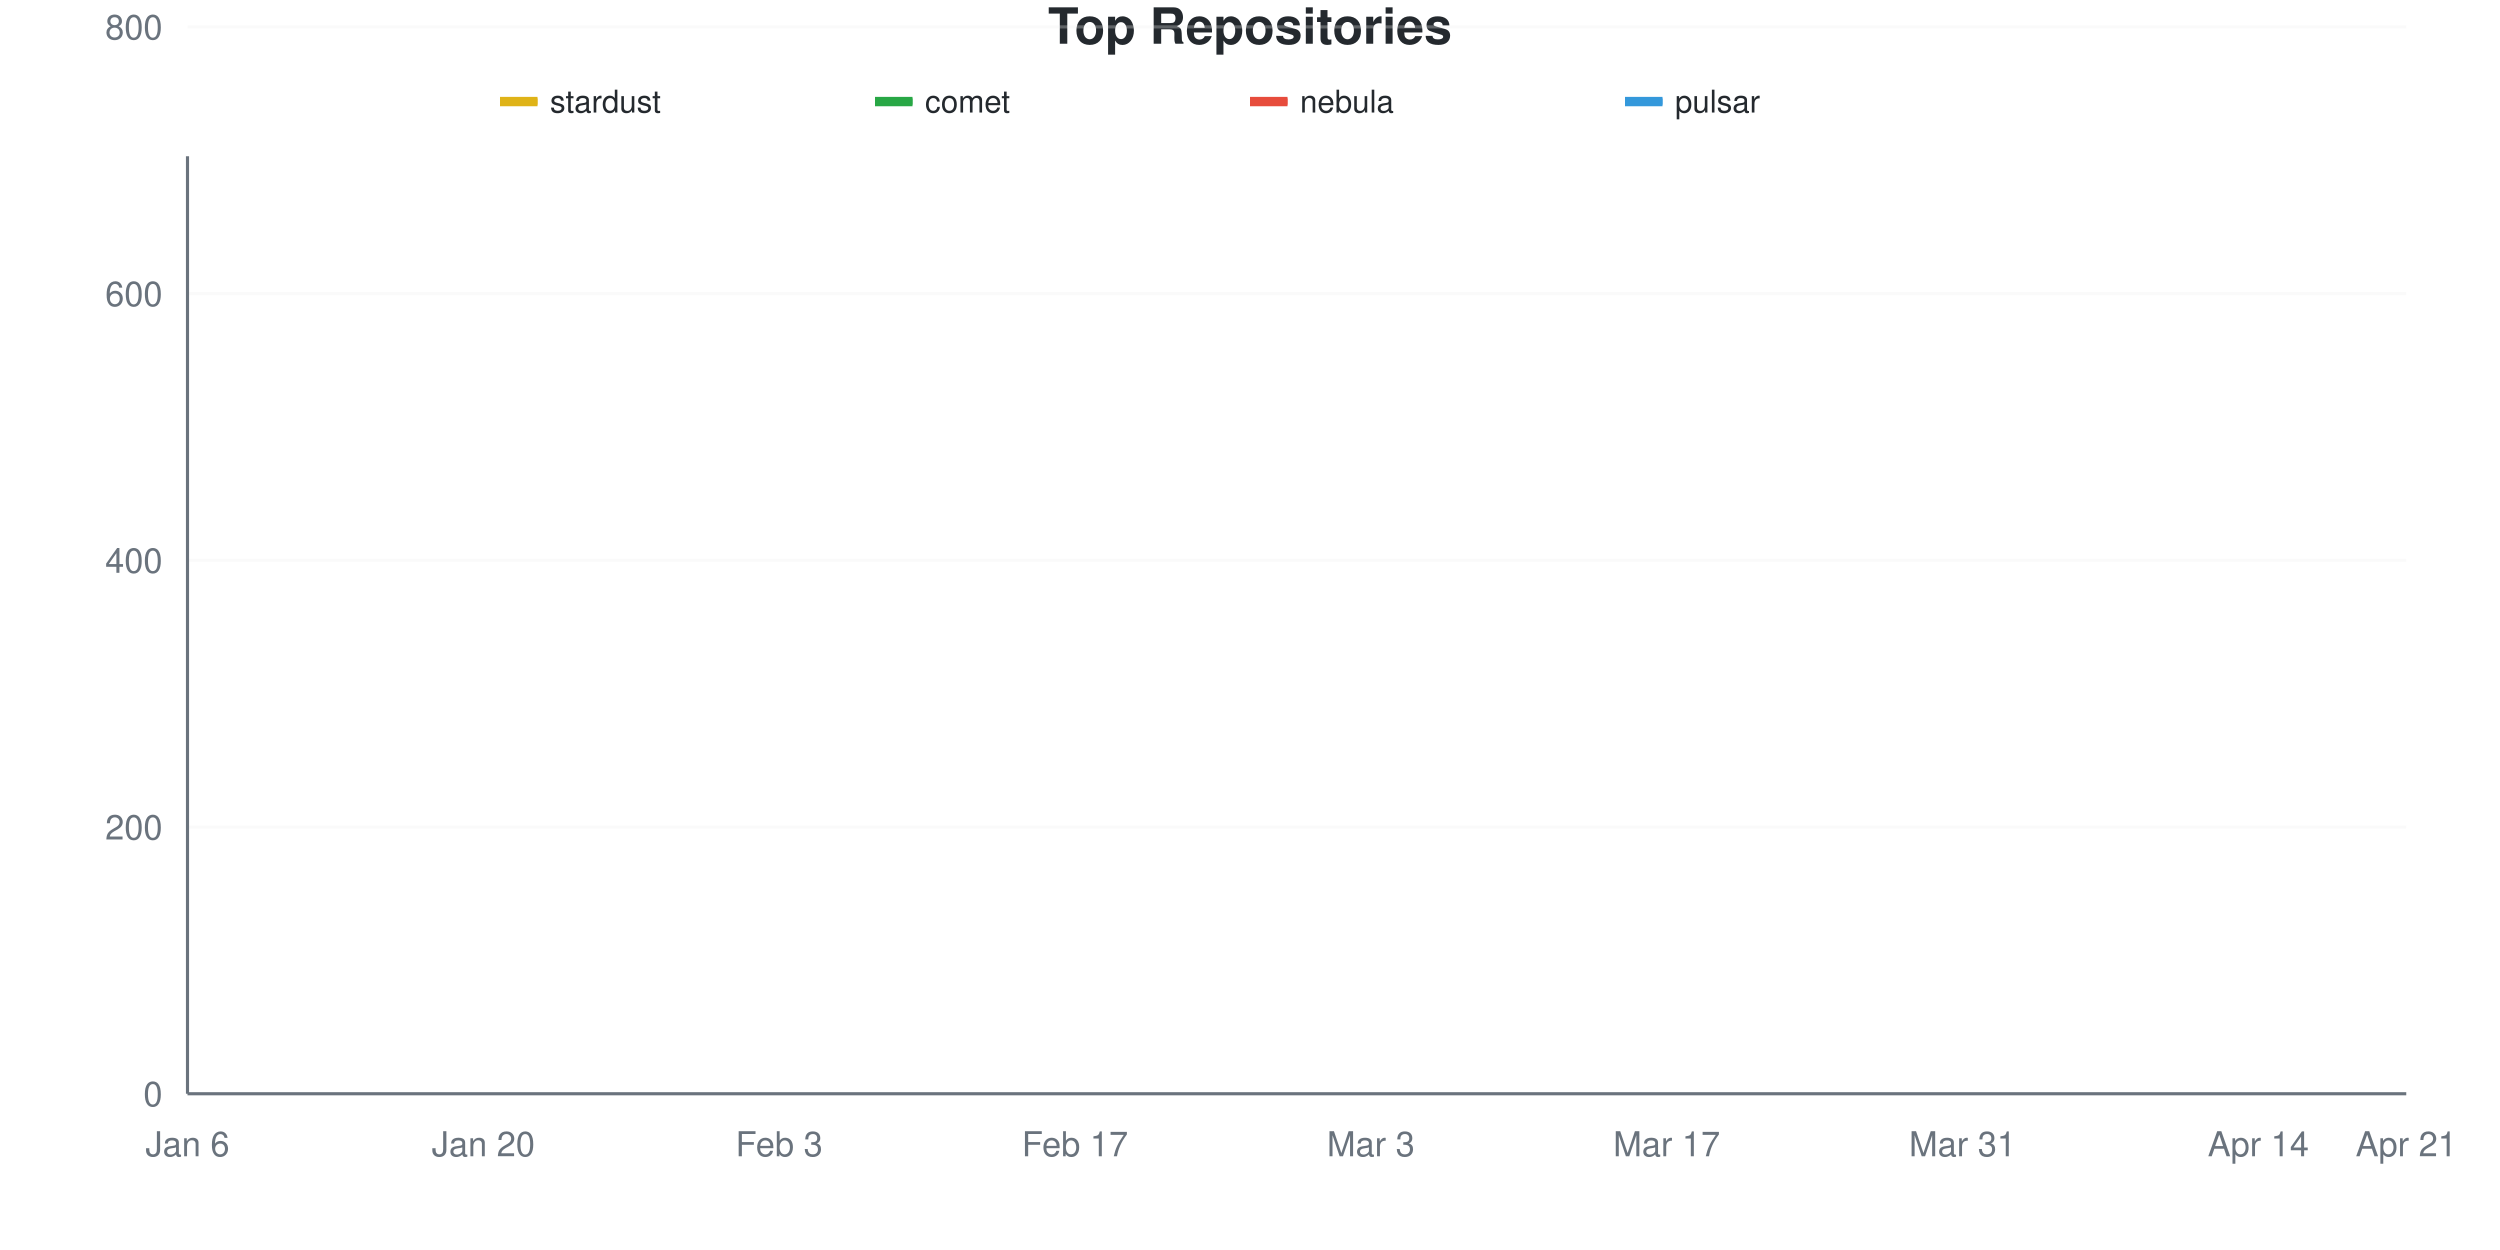
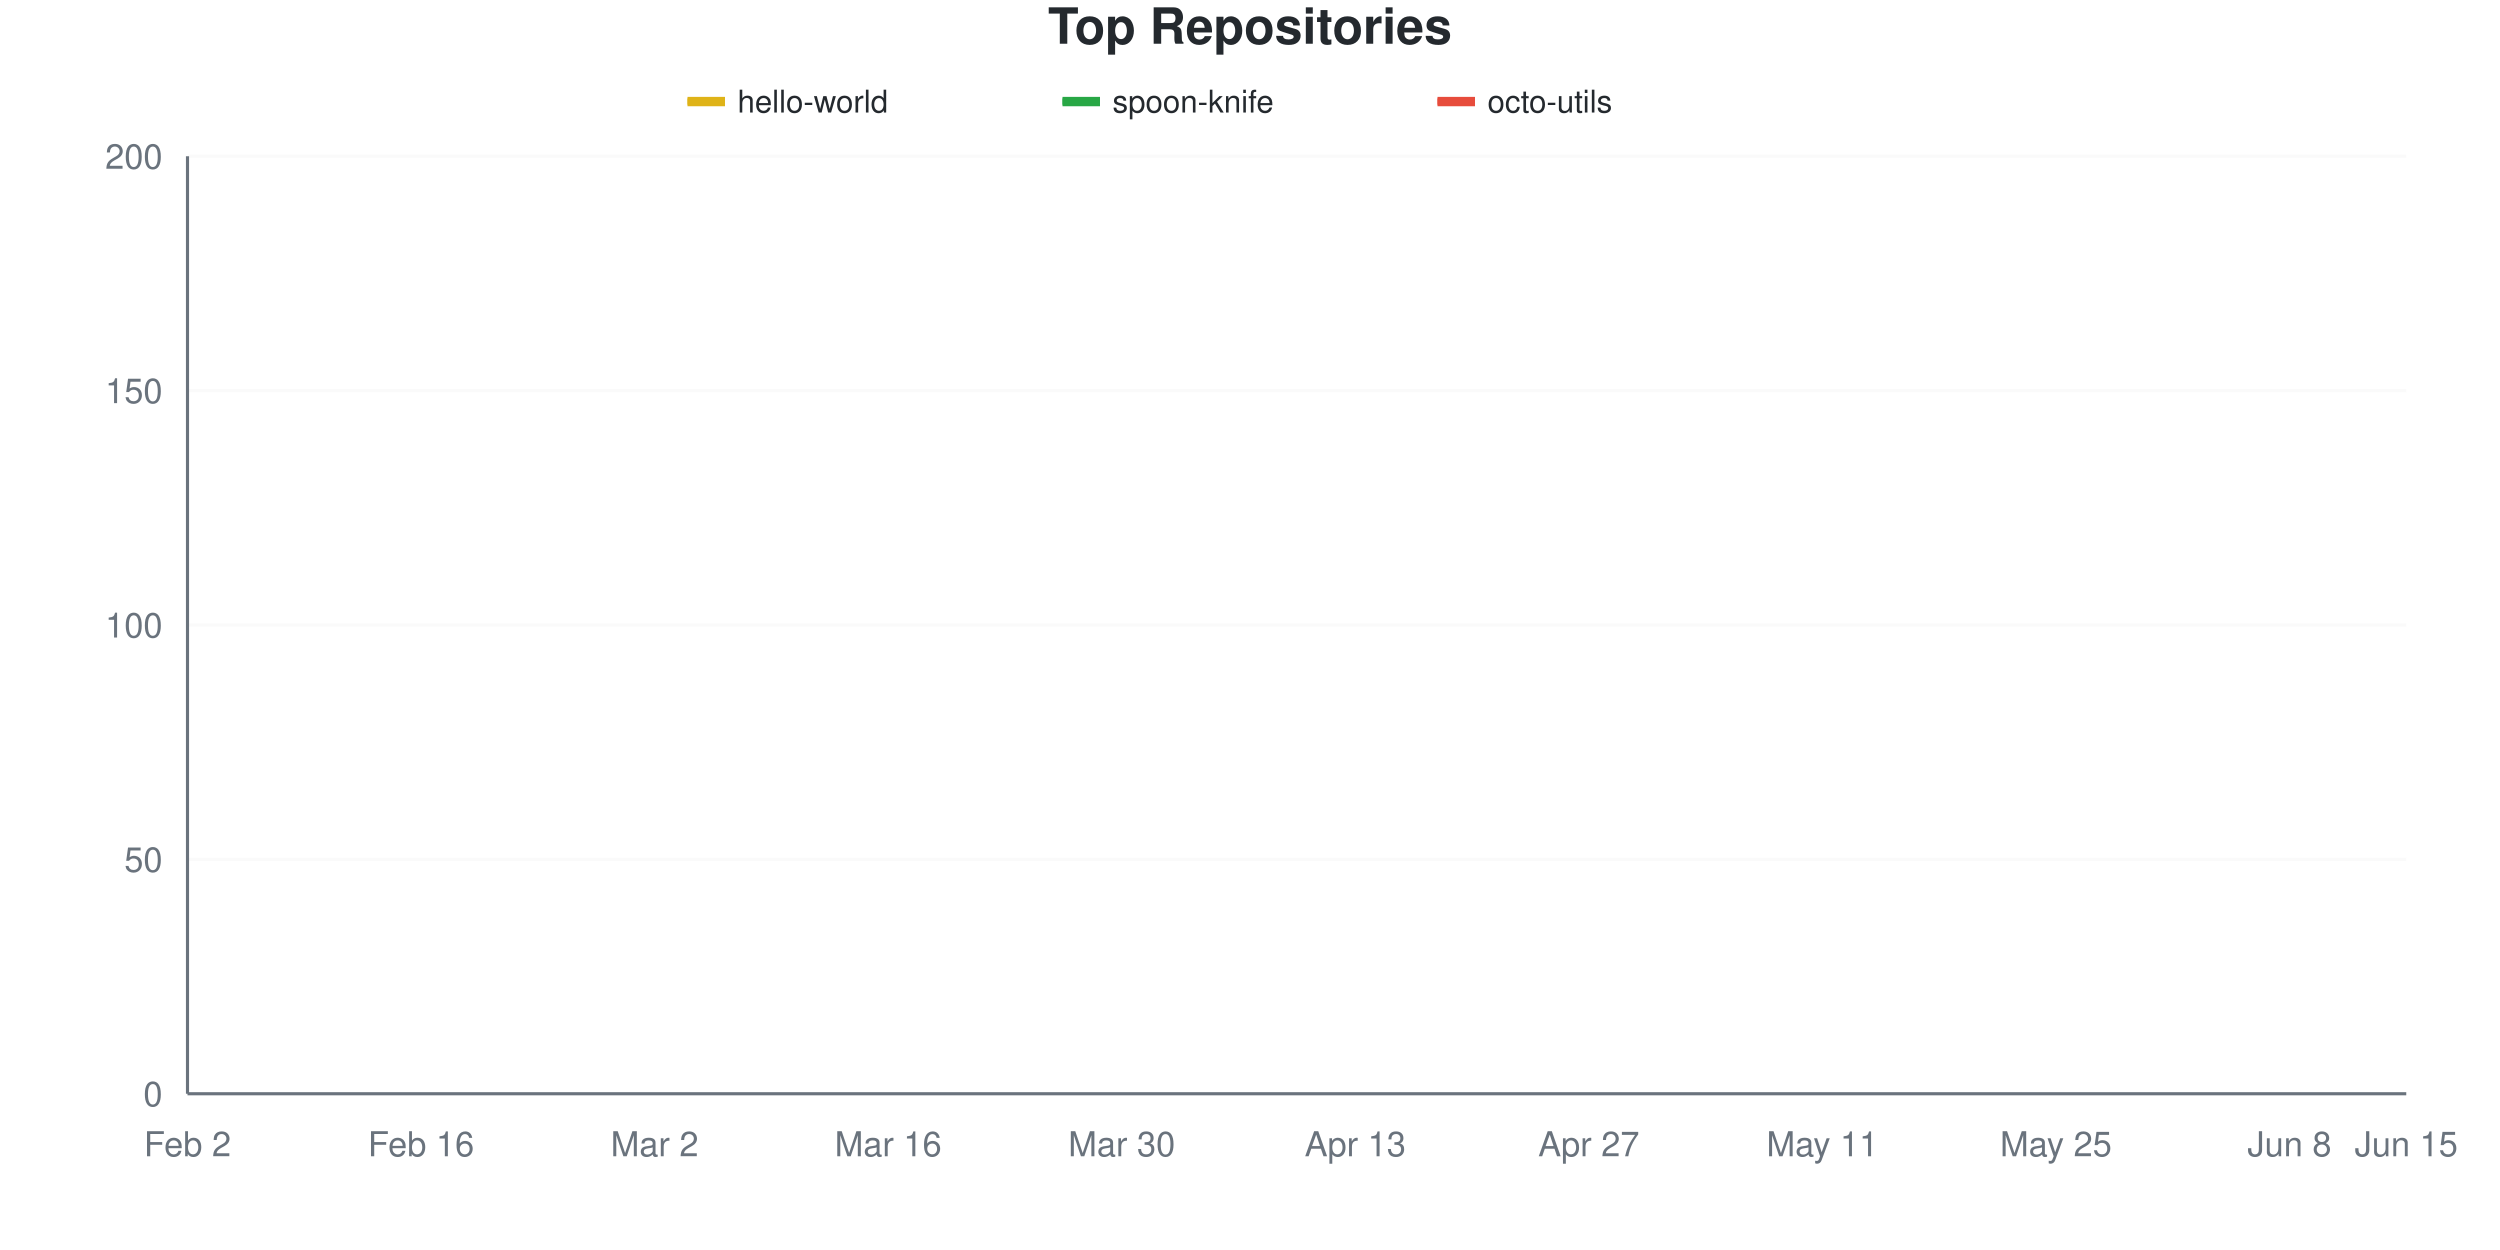
<svg xmlns="http://www.w3.org/2000/svg" viewBox="0 0 800 400" width="800" height="400">
  <style>
    @keyframes drawLine {
      to { stroke-dashoffset: 0; }
    }
    @keyframes fadeInPoint {
      from { opacity: 0; }
      to { opacity: 1; }
    }
    .data-line-0 {
-       stroke-dasharray: 1129;
-       stroke-dashoffset: 1129;
+       stroke-dasharray: 1135;
+       stroke-dashoffset: 1135;
      animation: drawLine 2s ease-out forwards;
    }
    .data-line-1 {
-       stroke-dasharray: 1085;
-       stroke-dashoffset: 1085;
+       stroke-dasharray: 1092;
+       stroke-dashoffset: 1092;
      animation: drawLine 2s ease-out forwards;
    }
    .data-line-2 {
-       stroke-dasharray: 1072;
-       stroke-dashoffset: 1072;
-       animation: drawLine 2s ease-out forwards;
-     }
-     .data-line-3 {
-       stroke-dasharray: 1067;
-       stroke-dashoffset: 1067;
+       stroke-dasharray: 1075;
+       stroke-dashoffset: 1075;
      animation: drawLine 2s ease-out forwards;
    }
    .data-point {
      opacity: 0;
      animation: fadeInPoint 0.5s ease-out forwards;
    }
    .chart-bg { fill: #fff; }
    .chart-text { fill: #24292e; }
    .chart-muted { fill: #6a737d; }
    .chart-grid { stroke: #eee; }
    .chart-axis { stroke: #6a737d; }
    @media (prefers-color-scheme: dark) {
      .chart-bg { fill: #0d1117; }
      .chart-text { fill: #e6edf3; }
      .chart-muted { fill: #8b949e; }
      .chart-grid { stroke: #21262d; }
      .chart-axis { stroke: #8b949e; }
    }
  </style>
  <rect width="800" height="400" class="chart-bg" />
  <text x="400" y="14" text-anchor="middle" class="chart-text" font-size="16" font-weight="bold" font-family="-apple-system, BlinkMacSystemFont, 'Segoe UI', Helvetica, Arial, sans-serif">Top Repositories</text>
  <g class="legend">
-     <rect x="160" y="31" width="12" height="3" fill="#dfb317" />
-     <line x1="160" y1="32.5" x2="172" y2="32.5" stroke="#dfb317" stroke-width="2" />
-     <text x="176" y="36" class="chart-text" font-size="10" font-family="-apple-system, BlinkMacSystemFont, 'Segoe UI', Helvetica, Arial, sans-serif">stardust</text>
-     <rect x="280" y="31" width="12" height="3" fill="#28a745" />
-     <line x1="280" y1="32.5" x2="292" y2="32.5" stroke="#28a745" stroke-width="2" />
-     <text x="296" y="36" class="chart-text" font-size="10" font-family="-apple-system, BlinkMacSystemFont, 'Segoe UI', Helvetica, Arial, sans-serif">comet</text>
-     <rect x="400" y="31" width="12" height="3" fill="#e74c3c" />
-     <line x1="400" y1="32.5" x2="412" y2="32.5" stroke="#e74c3c" stroke-width="2" />
-     <text x="416" y="36" class="chart-text" font-size="10" font-family="-apple-system, BlinkMacSystemFont, 'Segoe UI', Helvetica, Arial, sans-serif">nebula</text>
-     <rect x="520" y="31" width="12" height="3" fill="#3498db" />
-     <line x1="520" y1="32.5" x2="532" y2="32.5" stroke="#3498db" stroke-width="2" />
-     <text x="536" y="36" class="chart-text" font-size="10" font-family="-apple-system, BlinkMacSystemFont, 'Segoe UI', Helvetica, Arial, sans-serif">pulsar</text>
+     <rect x="220" y="31" width="12" height="3" fill="#dfb317" />
+     <line x1="220" y1="32.5" x2="232" y2="32.5" stroke="#dfb317" stroke-width="2" />
+     <text x="236" y="36" class="chart-text" font-size="10" font-family="-apple-system, BlinkMacSystemFont, 'Segoe UI', Helvetica, Arial, sans-serif">hello-world</text>
+     <rect x="340" y="31" width="12" height="3" fill="#28a745" />
+     <line x1="340" y1="32.5" x2="352" y2="32.5" stroke="#28a745" stroke-width="2" />
+     <text x="356" y="36" class="chart-text" font-size="10" font-family="-apple-system, BlinkMacSystemFont, 'Segoe UI', Helvetica, Arial, sans-serif">spoon-knife</text>
+     <rect x="460" y="31" width="12" height="3" fill="#e74c3c" />
+     <line x1="460" y1="32.5" x2="472" y2="32.5" stroke="#e74c3c" stroke-width="2" />
+     <text x="476" y="36" class="chart-text" font-size="10" font-family="-apple-system, BlinkMacSystemFont, 'Segoe UI', Helvetica, Arial, sans-serif">octo-utils</text>
  </g>
  <g class="grid">
    <line x1="60" y1="350" x2="770" y2="350" class="chart-grid" stroke-opacity="0.3" />
    <text x="52" y="354" text-anchor="end" class="chart-muted" font-size="11" font-family="-apple-system, BlinkMacSystemFont, 'Segoe UI', Helvetica, Arial, sans-serif">0</text>
-     <line x1="60" y1="264.651" x2="770" y2="264.651" class="chart-grid" stroke-opacity="0.3" />
-     <text x="52" y="268.651" text-anchor="end" class="chart-muted" font-size="11" font-family="-apple-system, BlinkMacSystemFont, 'Segoe UI', Helvetica, Arial, sans-serif">200</text>
-     <line x1="60" y1="179.303" x2="770" y2="179.303" class="chart-grid" stroke-opacity="0.3" />
-     <text x="52" y="183.303" text-anchor="end" class="chart-muted" font-size="11" font-family="-apple-system, BlinkMacSystemFont, 'Segoe UI', Helvetica, Arial, sans-serif">400</text>
-     <line x1="60" y1="93.954" x2="770" y2="93.954" class="chart-grid" stroke-opacity="0.3" />
-     <text x="52" y="97.954" text-anchor="end" class="chart-muted" font-size="11" font-family="-apple-system, BlinkMacSystemFont, 'Segoe UI', Helvetica, Arial, sans-serif">600</text>
-     <line x1="60" y1="8.606" x2="770" y2="8.606" class="chart-grid" stroke-opacity="0.3" />
-     <text x="52" y="12.606" text-anchor="end" class="chart-muted" font-size="11" font-family="-apple-system, BlinkMacSystemFont, 'Segoe UI', Helvetica, Arial, sans-serif">800</text>
+     <line x1="60" y1="275" x2="770" y2="275" class="chart-grid" stroke-opacity="0.3" />
+     <text x="52" y="279" text-anchor="end" class="chart-muted" font-size="11" font-family="-apple-system, BlinkMacSystemFont, 'Segoe UI', Helvetica, Arial, sans-serif">50</text>
+     <line x1="60" y1="200" x2="770" y2="200" class="chart-grid" stroke-opacity="0.3" />
+     <text x="52" y="204" text-anchor="end" class="chart-muted" font-size="11" font-family="-apple-system, BlinkMacSystemFont, 'Segoe UI', Helvetica, Arial, sans-serif">100</text>
+     <line x1="60" y1="125" x2="770" y2="125" class="chart-grid" stroke-opacity="0.3" />
+     <text x="52" y="129" text-anchor="end" class="chart-muted" font-size="11" font-family="-apple-system, BlinkMacSystemFont, 'Segoe UI', Helvetica, Arial, sans-serif">150</text>
+     <line x1="60" y1="50" x2="770" y2="50" class="chart-grid" stroke-opacity="0.3" />
+     <text x="52" y="54" text-anchor="end" class="chart-muted" font-size="11" font-family="-apple-system, BlinkMacSystemFont, 'Segoe UI', Helvetica, Arial, sans-serif">200</text>
  </g>
  <g class="milestones">
    
  </g>
  <g class="x-axis">
-     <text x="60" y="370" text-anchor="middle" class="chart-muted" font-size="11" font-family="-apple-system, BlinkMacSystemFont, 'Segoe UI', Helvetica, Arial, sans-serif">Jan 6</text>
-     <text x="154.667" y="370" text-anchor="middle" class="chart-muted" font-size="11" font-family="-apple-system, BlinkMacSystemFont, 'Segoe UI', Helvetica, Arial, sans-serif">Jan 20</text>
-     <text x="249.333" y="370" text-anchor="middle" class="chart-muted" font-size="11" font-family="-apple-system, BlinkMacSystemFont, 'Segoe UI', Helvetica, Arial, sans-serif">Feb 3</text>
-     <text x="344" y="370" text-anchor="middle" class="chart-muted" font-size="11" font-family="-apple-system, BlinkMacSystemFont, 'Segoe UI', Helvetica, Arial, sans-serif">Feb 17</text>
-     <text x="438.667" y="370" text-anchor="middle" class="chart-muted" font-size="11" font-family="-apple-system, BlinkMacSystemFont, 'Segoe UI', Helvetica, Arial, sans-serif">Mar 3</text>
-     <text x="533.333" y="370" text-anchor="middle" class="chart-muted" font-size="11" font-family="-apple-system, BlinkMacSystemFont, 'Segoe UI', Helvetica, Arial, sans-serif">Mar 17</text>
-     <text x="628" y="370" text-anchor="middle" class="chart-muted" font-size="11" font-family="-apple-system, BlinkMacSystemFont, 'Segoe UI', Helvetica, Arial, sans-serif">Mar 31</text>
-     <text x="722.667" y="370" text-anchor="middle" class="chart-muted" font-size="11" font-family="-apple-system, BlinkMacSystemFont, 'Segoe UI', Helvetica, Arial, sans-serif">Apr 14</text>
-     <text x="770" y="370" text-anchor="middle" class="chart-muted" font-size="11" font-family="-apple-system, BlinkMacSystemFont, 'Segoe UI', Helvetica, Arial, sans-serif">Apr 21</text>
+     <text x="60" y="370" text-anchor="middle" class="chart-muted" font-size="11" font-family="-apple-system, BlinkMacSystemFont, 'Segoe UI', Helvetica, Arial, sans-serif">Feb 2</text>
+     <text x="134.737" y="370" text-anchor="middle" class="chart-muted" font-size="11" font-family="-apple-system, BlinkMacSystemFont, 'Segoe UI', Helvetica, Arial, sans-serif">Feb 16</text>
+     <text x="209.474" y="370" text-anchor="middle" class="chart-muted" font-size="11" font-family="-apple-system, BlinkMacSystemFont, 'Segoe UI', Helvetica, Arial, sans-serif">Mar 2</text>
+     <text x="284.211" y="370" text-anchor="middle" class="chart-muted" font-size="11" font-family="-apple-system, BlinkMacSystemFont, 'Segoe UI', Helvetica, Arial, sans-serif">Mar 16</text>
+     <text x="358.947" y="370" text-anchor="middle" class="chart-muted" font-size="11" font-family="-apple-system, BlinkMacSystemFont, 'Segoe UI', Helvetica, Arial, sans-serif">Mar 30</text>
+     <text x="433.684" y="370" text-anchor="middle" class="chart-muted" font-size="11" font-family="-apple-system, BlinkMacSystemFont, 'Segoe UI', Helvetica, Arial, sans-serif">Apr 13</text>
+     <text x="508.421" y="370" text-anchor="middle" class="chart-muted" font-size="11" font-family="-apple-system, BlinkMacSystemFont, 'Segoe UI', Helvetica, Arial, sans-serif">Apr 27</text>
+     <text x="583.158" y="370" text-anchor="middle" class="chart-muted" font-size="11" font-family="-apple-system, BlinkMacSystemFont, 'Segoe UI', Helvetica, Arial, sans-serif">May 11</text>
+     <text x="657.895" y="370" text-anchor="middle" class="chart-muted" font-size="11" font-family="-apple-system, BlinkMacSystemFont, 'Segoe UI', Helvetica, Arial, sans-serif">May 25</text>
+     <text x="732.632" y="370" text-anchor="middle" class="chart-muted" font-size="11" font-family="-apple-system, BlinkMacSystemFont, 'Segoe UI', Helvetica, Arial, sans-serif">Jun 8</text>
+     <text x="770" y="370" text-anchor="middle" class="chart-muted" font-size="11" font-family="-apple-system, BlinkMacSystemFont, 'Segoe UI', Helvetica, Arial, sans-serif">Jun 15</text>
  </g>
  <line x1="60" y1="50" x2="60" y2="350" class="chart-axis" stroke-width="1" />
  <line x1="60" y1="350" x2="770" y2="350" class="chart-axis" stroke-width="1" />
-   <path d="M60,315.861 C66.311,315.121 94.711,312.191 107.333,310.313 C119.956,308.435 142.044,304.395 154.667,301.778 C167.289,299.161 189.378,293.812 202,290.683 C214.622,287.553 236.711,281.778 249.333,278.307 C261.956,274.836 284.044,268.464 296.667,264.651 C309.289,260.839 331.378,253.869 344,249.716 C356.622,245.562 378.711,237.881 391.333,233.499 C403.956,229.118 426.044,221.465 438.667,216.856 C451.289,212.248 473.378,203.77 486,198.933 C498.622,194.097 520.711,185.647 533.333,180.583 C545.956,175.519 568.044,166.245 580.667,160.953 C593.289,155.661 615.378,146.302 628,140.896 C640.622,135.491 662.711,125.989 675.333,120.413 C687.956,114.836 710.044,104.879 722.667,99.075 C735.289,93.272 763.689,79.844 770,76.885" fill="none" stroke="#dfb317" stroke-width="2.5" class="data-line-0" />
-   <path d="M60,328.663 C66.311,328.265 94.711,326.7 107.333,325.676 C119.956,324.651 142.044,322.461 154.667,320.982 C167.289,319.502 189.378,316.344 202,314.58 C214.622,312.817 236.711,309.687 249.333,307.752 C261.956,305.818 284.044,302.176 296.667,300.071 C309.289,297.966 331.378,294.239 344,291.963 C356.622,289.687 378.711,285.448 391.333,283.001 C403.956,280.555 426.044,276.174 438.667,273.613 C451.289,271.053 473.378,266.472 486,263.798 C498.622,261.124 520.711,256.344 533.333,253.556 C545.956,250.768 568.044,245.789 580.667,242.888 C593.289,239.986 615.378,234.808 628,231.792 C640.622,228.777 662.711,223.343 675.333,220.27 C687.956,217.198 710.044,211.935 722.667,208.748 C735.289,205.562 763.689,198.023 770,196.373" fill="none" stroke="#28a745" stroke-width="2.5" class="data-line-1" />
-   <path d="M60,337.198 C66.311,336.97 94.711,336.117 107.333,335.491 C119.956,334.865 142.044,333.357 154.667,332.504 C167.289,331.65 189.378,330.057 202,329.09 C214.622,328.122 236.711,326.387 249.333,325.249 C261.956,324.111 284.044,321.807 296.667,320.555 C309.289,319.303 331.378,317.169 344,315.861 C356.622,314.552 378.711,312.162 391.333,310.74 C403.956,309.317 426.044,306.671 438.667,305.192 C451.289,303.713 473.378,301.181 486,299.644 C498.622,298.108 520.711,295.32 533.333,293.67 C545.956,292.02 568.044,288.976 580.667,287.269 C593.289,285.562 615.378,282.575 628,280.868 C640.622,279.161 662.711,276.23 675.333,274.467 C687.956,272.703 710.044,269.516 722.667,267.639 C735.289,265.761 763.689,261.351 770,260.384" fill="none" stroke="#e74c3c" stroke-width="2.5" class="data-line-2" />
-   <path d="M60,344.879 C66.311,344.765 94.711,344.31 107.333,344.026 C119.956,343.741 142.044,343.144 154.667,342.745 C167.289,342.347 189.378,341.494 202,341.038 C214.622,340.583 236.711,339.844 249.333,339.331 C261.956,338.819 284.044,337.767 296.667,337.198 C309.289,336.629 331.378,335.69 344,335.064 C356.622,334.438 378.711,333.186 391.333,332.504 C403.956,331.821 426.044,330.626 438.667,329.943 C451.289,329.26 473.378,328.122 486,327.383 C498.622,326.643 520.711,325.135 533.333,324.395 C545.956,323.656 568.044,322.575 580.667,321.835 C593.289,321.095 615.378,319.701 628,318.848 C640.622,317.994 662.711,316.287 675.333,315.434 C687.956,314.58 710.044,313.3 722.667,312.447 C735.289,311.593 763.689,309.488 770,309.033" fill="none" stroke="#3498db" stroke-width="2.5" class="data-line-3" />
+   <path d="M60,338 C64.982,337.2 87.404,334.2 97.368,332 C107.333,329.8 124.772,323.7 134.737,321.5 C144.702,319.3 162.14,317.9 172.105,315.5 C182.07,313.1 199.509,306.5 209.474,303.5 C219.439,300.5 236.877,295.6 246.842,293 C256.807,290.4 274.246,286.8 284.211,284 C294.175,281.2 311.614,275.4 321.579,272 C331.544,268.6 348.982,261.5 358.947,258.5 C368.912,255.5 386.351,252.1 396.316,249.5 C406.281,246.9 423.719,242.2 433.684,239 C443.649,235.8 461.088,228.9 471.053,225.5 C481.018,222.1 498.456,216.5 508.421,213.5 C518.386,210.5 535.825,206.6 545.789,203 C555.754,199.4 573.193,191.1 583.158,186.5 C593.123,181.9 610.561,173.5 620.526,168.5 C630.491,163.5 647.93,154 657.895,149 C667.86,144 685.298,135.8 695.263,131 C705.228,126.2 722.667,118.4 732.632,113 C742.596,107.6 765.018,93.5 770,90.5" fill="none" stroke="#dfb317" stroke-width="2.5" class="data-line-0" />
+   <path d="M60,342.5 C64.982,342.1 87.404,340.5 97.368,339.5 C107.333,338.5 124.772,336.4 134.737,335 C144.702,333.6 162.14,330.6 172.105,329 C182.07,327.4 199.509,324.4 209.474,323 C219.439,321.6 236.877,320.3 246.842,318.5 C256.807,316.7 274.246,311.9 284.211,309.5 C294.175,307.1 311.614,302.9 321.579,300.5 C331.544,298.1 348.982,293.3 358.947,291.5 C368.912,289.7 386.351,288.8 396.316,287 C406.281,285.2 423.719,280.2 433.684,278 C443.649,275.8 461.088,272.7 471.053,270.5 C481.018,268.3 498.456,263.7 508.421,261.5 C518.386,259.3 535.825,256.2 545.789,254 C555.754,251.8 573.193,247.6 583.158,245 C593.123,242.4 610.561,237.5 620.526,234.5 C630.491,231.5 647.93,225.5 657.895,222.5 C667.86,219.5 685.298,214.8 695.263,212 C705.228,209.2 722.667,204.5 732.632,201.5 C742.596,198.5 765.018,191.1 770,189.5" fill="none" stroke="#28a745" stroke-width="2.5" class="data-line-1" />
+   <path d="M60,347 C64.982,346.8 87.404,346.1 97.368,345.5 C107.333,344.9 124.772,343.1 134.737,342.5 C144.702,341.9 162.14,341.8 172.105,341 C182.07,340.2 199.509,337.5 209.474,336.5 C219.439,335.5 236.877,334.3 246.842,333.5 C256.807,332.7 274.246,331.5 284.211,330.5 C294.175,329.5 311.614,327.4 321.579,326 C331.544,324.6 348.982,321.6 358.947,320 C368.912,318.4 386.351,315.4 396.316,314 C406.281,312.6 423.719,310.9 433.684,309.5 C443.649,308.1 461.088,304.9 471.053,303.5 C481.018,302.1 498.456,300.4 508.421,299 C518.386,297.6 535.825,294.4 545.789,293 C555.754,291.6 573.193,289.9 583.158,288.5 C593.123,287.1 610.561,284.1 620.526,282.5 C630.491,280.9 647.93,277.9 657.895,276.5 C667.86,275.1 685.298,273.4 695.263,272 C705.228,270.6 722.667,267.8 732.632,266 C742.596,264.2 765.018,259.5 770,258.5" fill="none" stroke="#e74c3c" stroke-width="2.5" class="data-line-2" />
  <g class="points">
-     <circle cx="60" cy="315.861" r="4" fill="#dfb317" class="data-point" style="animation-delay: 1.50s" />
-     <circle cx="107.333" cy="310.313" r="4" fill="#dfb317" class="data-point" style="animation-delay: 1.55s" />
-     <circle cx="154.667" cy="301.778" r="4" fill="#dfb317" class="data-point" style="animation-delay: 1.60s" />
-     <circle cx="202" cy="290.683" r="4" fill="#dfb317" class="data-point" style="animation-delay: 1.65s" />
-     <circle cx="249.333" cy="278.307" r="4" fill="#dfb317" class="data-point" style="animation-delay: 1.70s" />
-     <circle cx="296.667" cy="264.651" r="4" fill="#dfb317" class="data-point" style="animation-delay: 1.75s" />
-     <circle cx="344" cy="249.716" r="4" fill="#dfb317" class="data-point" style="animation-delay: 1.80s" />
-     <circle cx="391.333" cy="233.499" r="4" fill="#dfb317" class="data-point" style="animation-delay: 1.85s" />
-     <circle cx="438.667" cy="216.856" r="4" fill="#dfb317" class="data-point" style="animation-delay: 1.90s" />
-     <circle cx="486" cy="198.933" r="4" fill="#dfb317" class="data-point" style="animation-delay: 1.95s" />
-     <circle cx="533.333" cy="180.583" r="4" fill="#dfb317" class="data-point" style="animation-delay: 2.00s" />
-     <circle cx="580.667" cy="160.953" r="4" fill="#dfb317" class="data-point" style="animation-delay: 2.05s" />
-     <circle cx="628" cy="140.896" r="4" fill="#dfb317" class="data-point" style="animation-delay: 2.10s" />
-     <circle cx="675.333" cy="120.413" r="4" fill="#dfb317" class="data-point" style="animation-delay: 2.15s" />
-     <circle cx="722.667" cy="99.075" r="4" fill="#dfb317" class="data-point" style="animation-delay: 2.20s" />
-     <circle cx="770" cy="76.885" r="4" fill="#dfb317" class="data-point" style="animation-delay: 2.25s" />
-     <circle cx="60" cy="328.663" r="4" fill="#28a745" class="data-point" style="animation-delay: 1.50s" />
-     <circle cx="107.333" cy="325.676" r="4" fill="#28a745" class="data-point" style="animation-delay: 1.55s" />
-     <circle cx="154.667" cy="320.982" r="4" fill="#28a745" class="data-point" style="animation-delay: 1.60s" />
-     <circle cx="202" cy="314.58" r="4" fill="#28a745" class="data-point" style="animation-delay: 1.65s" />
-     <circle cx="249.333" cy="307.752" r="4" fill="#28a745" class="data-point" style="animation-delay: 1.70s" />
-     <circle cx="296.667" cy="300.071" r="4" fill="#28a745" class="data-point" style="animation-delay: 1.75s" />
-     <circle cx="344" cy="291.963" r="4" fill="#28a745" class="data-point" style="animation-delay: 1.80s" />
-     <circle cx="391.333" cy="283.001" r="4" fill="#28a745" class="data-point" style="animation-delay: 1.85s" />
-     <circle cx="438.667" cy="273.613" r="4" fill="#28a745" class="data-point" style="animation-delay: 1.90s" />
-     <circle cx="486" cy="263.798" r="4" fill="#28a745" class="data-point" style="animation-delay: 1.95s" />
-     <circle cx="533.333" cy="253.556" r="4" fill="#28a745" class="data-point" style="animation-delay: 2.00s" />
-     <circle cx="580.667" cy="242.888" r="4" fill="#28a745" class="data-point" style="animation-delay: 2.05s" />
-     <circle cx="628" cy="231.792" r="4" fill="#28a745" class="data-point" style="animation-delay: 2.10s" />
-     <circle cx="675.333" cy="220.27" r="4" fill="#28a745" class="data-point" style="animation-delay: 2.15s" />
-     <circle cx="722.667" cy="208.748" r="4" fill="#28a745" class="data-point" style="animation-delay: 2.20s" />
-     <circle cx="770" cy="196.373" r="4" fill="#28a745" class="data-point" style="animation-delay: 2.25s" />
-     <circle cx="60" cy="337.198" r="4" fill="#e74c3c" class="data-point" style="animation-delay: 1.50s" />
-     <circle cx="107.333" cy="335.491" r="4" fill="#e74c3c" class="data-point" style="animation-delay: 1.55s" />
-     <circle cx="154.667" cy="332.504" r="4" fill="#e74c3c" class="data-point" style="animation-delay: 1.60s" />
-     <circle cx="202" cy="329.09" r="4" fill="#e74c3c" class="data-point" style="animation-delay: 1.65s" />
-     <circle cx="249.333" cy="325.249" r="4" fill="#e74c3c" class="data-point" style="animation-delay: 1.70s" />
-     <circle cx="296.667" cy="320.555" r="4" fill="#e74c3c" class="data-point" style="animation-delay: 1.75s" />
-     <circle cx="344" cy="315.861" r="4" fill="#e74c3c" class="data-point" style="animation-delay: 1.80s" />
-     <circle cx="391.333" cy="310.74" r="4" fill="#e74c3c" class="data-point" style="animation-delay: 1.85s" />
-     <circle cx="438.667" cy="305.192" r="4" fill="#e74c3c" class="data-point" style="animation-delay: 1.90s" />
-     <circle cx="486" cy="299.644" r="4" fill="#e74c3c" class="data-point" style="animation-delay: 1.95s" />
-     <circle cx="533.333" cy="293.67" r="4" fill="#e74c3c" class="data-point" style="animation-delay: 2.00s" />
-     <circle cx="580.667" cy="287.269" r="4" fill="#e74c3c" class="data-point" style="animation-delay: 2.05s" />
-     <circle cx="628" cy="280.868" r="4" fill="#e74c3c" class="data-point" style="animation-delay: 2.10s" />
-     <circle cx="675.333" cy="274.467" r="4" fill="#e74c3c" class="data-point" style="animation-delay: 2.15s" />
-     <circle cx="722.667" cy="267.639" r="4" fill="#e74c3c" class="data-point" style="animation-delay: 2.20s" />
-     <circle cx="770" cy="260.384" r="4" fill="#e74c3c" class="data-point" style="animation-delay: 2.25s" />
-     <circle cx="60" cy="344.879" r="4" fill="#3498db" class="data-point" style="animation-delay: 1.50s" />
-     <circle cx="107.333" cy="344.026" r="4" fill="#3498db" class="data-point" style="animation-delay: 1.55s" />
-     <circle cx="154.667" cy="342.745" r="4" fill="#3498db" class="data-point" style="animation-delay: 1.60s" />
-     <circle cx="202" cy="341.038" r="4" fill="#3498db" class="data-point" style="animation-delay: 1.65s" />
-     <circle cx="249.333" cy="339.331" r="4" fill="#3498db" class="data-point" style="animation-delay: 1.70s" />
-     <circle cx="296.667" cy="337.198" r="4" fill="#3498db" class="data-point" style="animation-delay: 1.75s" />
-     <circle cx="344" cy="335.064" r="4" fill="#3498db" class="data-point" style="animation-delay: 1.80s" />
-     <circle cx="391.333" cy="332.504" r="4" fill="#3498db" class="data-point" style="animation-delay: 1.85s" />
-     <circle cx="438.667" cy="329.943" r="4" fill="#3498db" class="data-point" style="animation-delay: 1.90s" />
-     <circle cx="486" cy="327.383" r="4" fill="#3498db" class="data-point" style="animation-delay: 1.95s" />
-     <circle cx="533.333" cy="324.395" r="4" fill="#3498db" class="data-point" style="animation-delay: 2.00s" />
-     <circle cx="580.667" cy="321.835" r="4" fill="#3498db" class="data-point" style="animation-delay: 2.05s" />
-     <circle cx="628" cy="318.848" r="4" fill="#3498db" class="data-point" style="animation-delay: 2.10s" />
-     <circle cx="675.333" cy="315.434" r="4" fill="#3498db" class="data-point" style="animation-delay: 2.15s" />
-     <circle cx="722.667" cy="312.447" r="4" fill="#3498db" class="data-point" style="animation-delay: 2.20s" />
-     <circle cx="770" cy="309.033" r="4" fill="#3498db" class="data-point" style="animation-delay: 2.25s" />
+     <circle cx="60" cy="338" r="4" fill="#dfb317" class="data-point" style="animation-delay: 1.50s" />
+     <circle cx="97.368" cy="332" r="4" fill="#dfb317" class="data-point" style="animation-delay: 1.55s" />
+     <circle cx="134.737" cy="321.5" r="4" fill="#dfb317" class="data-point" style="animation-delay: 1.60s" />
+     <circle cx="172.105" cy="315.5" r="4" fill="#dfb317" class="data-point" style="animation-delay: 1.65s" />
+     <circle cx="209.474" cy="303.5" r="4" fill="#dfb317" class="data-point" style="animation-delay: 1.70s" />
+     <circle cx="246.842" cy="293" r="4" fill="#dfb317" class="data-point" style="animation-delay: 1.75s" />
+     <circle cx="284.211" cy="284" r="4" fill="#dfb317" class="data-point" style="animation-delay: 1.80s" />
+     <circle cx="321.579" cy="272" r="4" fill="#dfb317" class="data-point" style="animation-delay: 1.85s" />
+     <circle cx="358.947" cy="258.5" r="4" fill="#dfb317" class="data-point" style="animation-delay: 1.90s" />
+     <circle cx="396.316" cy="249.5" r="4" fill="#dfb317" class="data-point" style="animation-delay: 1.95s" />
+     <circle cx="433.684" cy="239" r="4" fill="#dfb317" class="data-point" style="animation-delay: 2.00s" />
+     <circle cx="471.053" cy="225.5" r="4" fill="#dfb317" class="data-point" style="animation-delay: 2.05s" />
+     <circle cx="508.421" cy="213.5" r="4" fill="#dfb317" class="data-point" style="animation-delay: 2.10s" />
+     <circle cx="545.789" cy="203" r="4" fill="#dfb317" class="data-point" style="animation-delay: 2.15s" />
+     <circle cx="583.158" cy="186.5" r="4" fill="#dfb317" class="data-point" style="animation-delay: 2.20s" />
+     <circle cx="620.526" cy="168.5" r="4" fill="#dfb317" class="data-point" style="animation-delay: 2.25s" />
+     <circle cx="657.895" cy="149" r="4" fill="#dfb317" class="data-point" style="animation-delay: 2.30s" />
+     <circle cx="695.263" cy="131" r="4" fill="#dfb317" class="data-point" style="animation-delay: 2.35s" />
+     <circle cx="732.632" cy="113" r="4" fill="#dfb317" class="data-point" style="animation-delay: 2.40s" />
+     <circle cx="770" cy="90.5" r="4" fill="#dfb317" class="data-point" style="animation-delay: 2.45s" />
+     <circle cx="60" cy="342.5" r="4" fill="#28a745" class="data-point" style="animation-delay: 1.50s" />
+     <circle cx="97.368" cy="339.5" r="4" fill="#28a745" class="data-point" style="animation-delay: 1.55s" />
+     <circle cx="134.737" cy="335" r="4" fill="#28a745" class="data-point" style="animation-delay: 1.60s" />
+     <circle cx="172.105" cy="329" r="4" fill="#28a745" class="data-point" style="animation-delay: 1.65s" />
+     <circle cx="209.474" cy="323" r="4" fill="#28a745" class="data-point" style="animation-delay: 1.70s" />
+     <circle cx="246.842" cy="318.5" r="4" fill="#28a745" class="data-point" style="animation-delay: 1.75s" />
+     <circle cx="284.211" cy="309.5" r="4" fill="#28a745" class="data-point" style="animation-delay: 1.80s" />
+     <circle cx="321.579" cy="300.5" r="4" fill="#28a745" class="data-point" style="animation-delay: 1.85s" />
+     <circle cx="358.947" cy="291.5" r="4" fill="#28a745" class="data-point" style="animation-delay: 1.90s" />
+     <circle cx="396.316" cy="287" r="4" fill="#28a745" class="data-point" style="animation-delay: 1.95s" />
+     <circle cx="433.684" cy="278" r="4" fill="#28a745" class="data-point" style="animation-delay: 2.00s" />
+     <circle cx="471.053" cy="270.5" r="4" fill="#28a745" class="data-point" style="animation-delay: 2.05s" />
+     <circle cx="508.421" cy="261.5" r="4" fill="#28a745" class="data-point" style="animation-delay: 2.10s" />
+     <circle cx="545.789" cy="254" r="4" fill="#28a745" class="data-point" style="animation-delay: 2.15s" />
+     <circle cx="583.158" cy="245" r="4" fill="#28a745" class="data-point" style="animation-delay: 2.20s" />
+     <circle cx="620.526" cy="234.5" r="4" fill="#28a745" class="data-point" style="animation-delay: 2.25s" />
+     <circle cx="657.895" cy="222.5" r="4" fill="#28a745" class="data-point" style="animation-delay: 2.30s" />
+     <circle cx="695.263" cy="212" r="4" fill="#28a745" class="data-point" style="animation-delay: 2.35s" />
+     <circle cx="732.632" cy="201.5" r="4" fill="#28a745" class="data-point" style="animation-delay: 2.40s" />
+     <circle cx="770" cy="189.5" r="4" fill="#28a745" class="data-point" style="animation-delay: 2.45s" />
+     <circle cx="60" cy="347" r="4" fill="#e74c3c" class="data-point" style="animation-delay: 1.50s" />
+     <circle cx="97.368" cy="345.5" r="4" fill="#e74c3c" class="data-point" style="animation-delay: 1.55s" />
+     <circle cx="134.737" cy="342.5" r="4" fill="#e74c3c" class="data-point" style="animation-delay: 1.60s" />
+     <circle cx="172.105" cy="341" r="4" fill="#e74c3c" class="data-point" style="animation-delay: 1.65s" />
+     <circle cx="209.474" cy="336.5" r="4" fill="#e74c3c" class="data-point" style="animation-delay: 1.70s" />
+     <circle cx="246.842" cy="333.5" r="4" fill="#e74c3c" class="data-point" style="animation-delay: 1.75s" />
+     <circle cx="284.211" cy="330.5" r="4" fill="#e74c3c" class="data-point" style="animation-delay: 1.80s" />
+     <circle cx="321.579" cy="326" r="4" fill="#e74c3c" class="data-point" style="animation-delay: 1.85s" />
+     <circle cx="358.947" cy="320" r="4" fill="#e74c3c" class="data-point" style="animation-delay: 1.90s" />
+     <circle cx="396.316" cy="314" r="4" fill="#e74c3c" class="data-point" style="animation-delay: 1.95s" />
+     <circle cx="433.684" cy="309.5" r="4" fill="#e74c3c" class="data-point" style="animation-delay: 2.00s" />
+     <circle cx="471.053" cy="303.5" r="4" fill="#e74c3c" class="data-point" style="animation-delay: 2.05s" />
+     <circle cx="508.421" cy="299" r="4" fill="#e74c3c" class="data-point" style="animation-delay: 2.10s" />
+     <circle cx="545.789" cy="293" r="4" fill="#e74c3c" class="data-point" style="animation-delay: 2.15s" />
+     <circle cx="583.158" cy="288.5" r="4" fill="#e74c3c" class="data-point" style="animation-delay: 2.20s" />
+     <circle cx="620.526" cy="282.5" r="4" fill="#e74c3c" class="data-point" style="animation-delay: 2.25s" />
+     <circle cx="657.895" cy="276.5" r="4" fill="#e74c3c" class="data-point" style="animation-delay: 2.30s" />
+     <circle cx="695.263" cy="272" r="4" fill="#e74c3c" class="data-point" style="animation-delay: 2.35s" />
+     <circle cx="732.632" cy="266" r="4" fill="#e74c3c" class="data-point" style="animation-delay: 2.40s" />
+     <circle cx="770" cy="258.5" r="4" fill="#e74c3c" class="data-point" style="animation-delay: 2.45s" />
  </g>
</svg>
